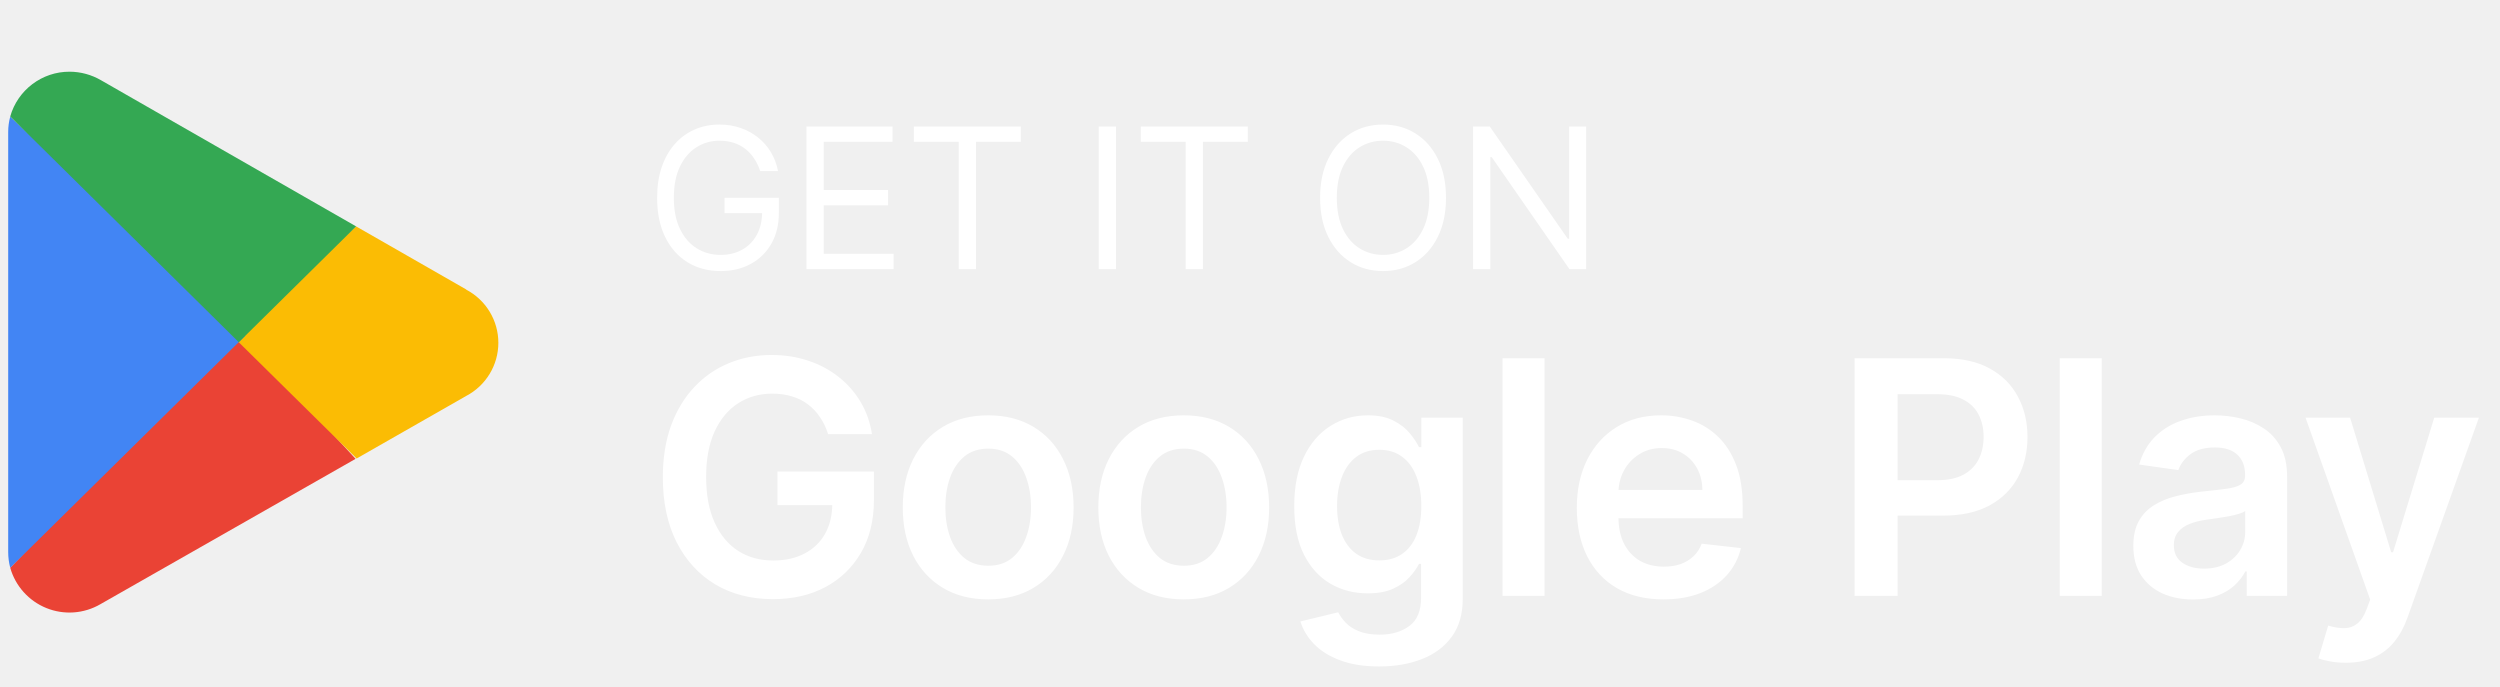
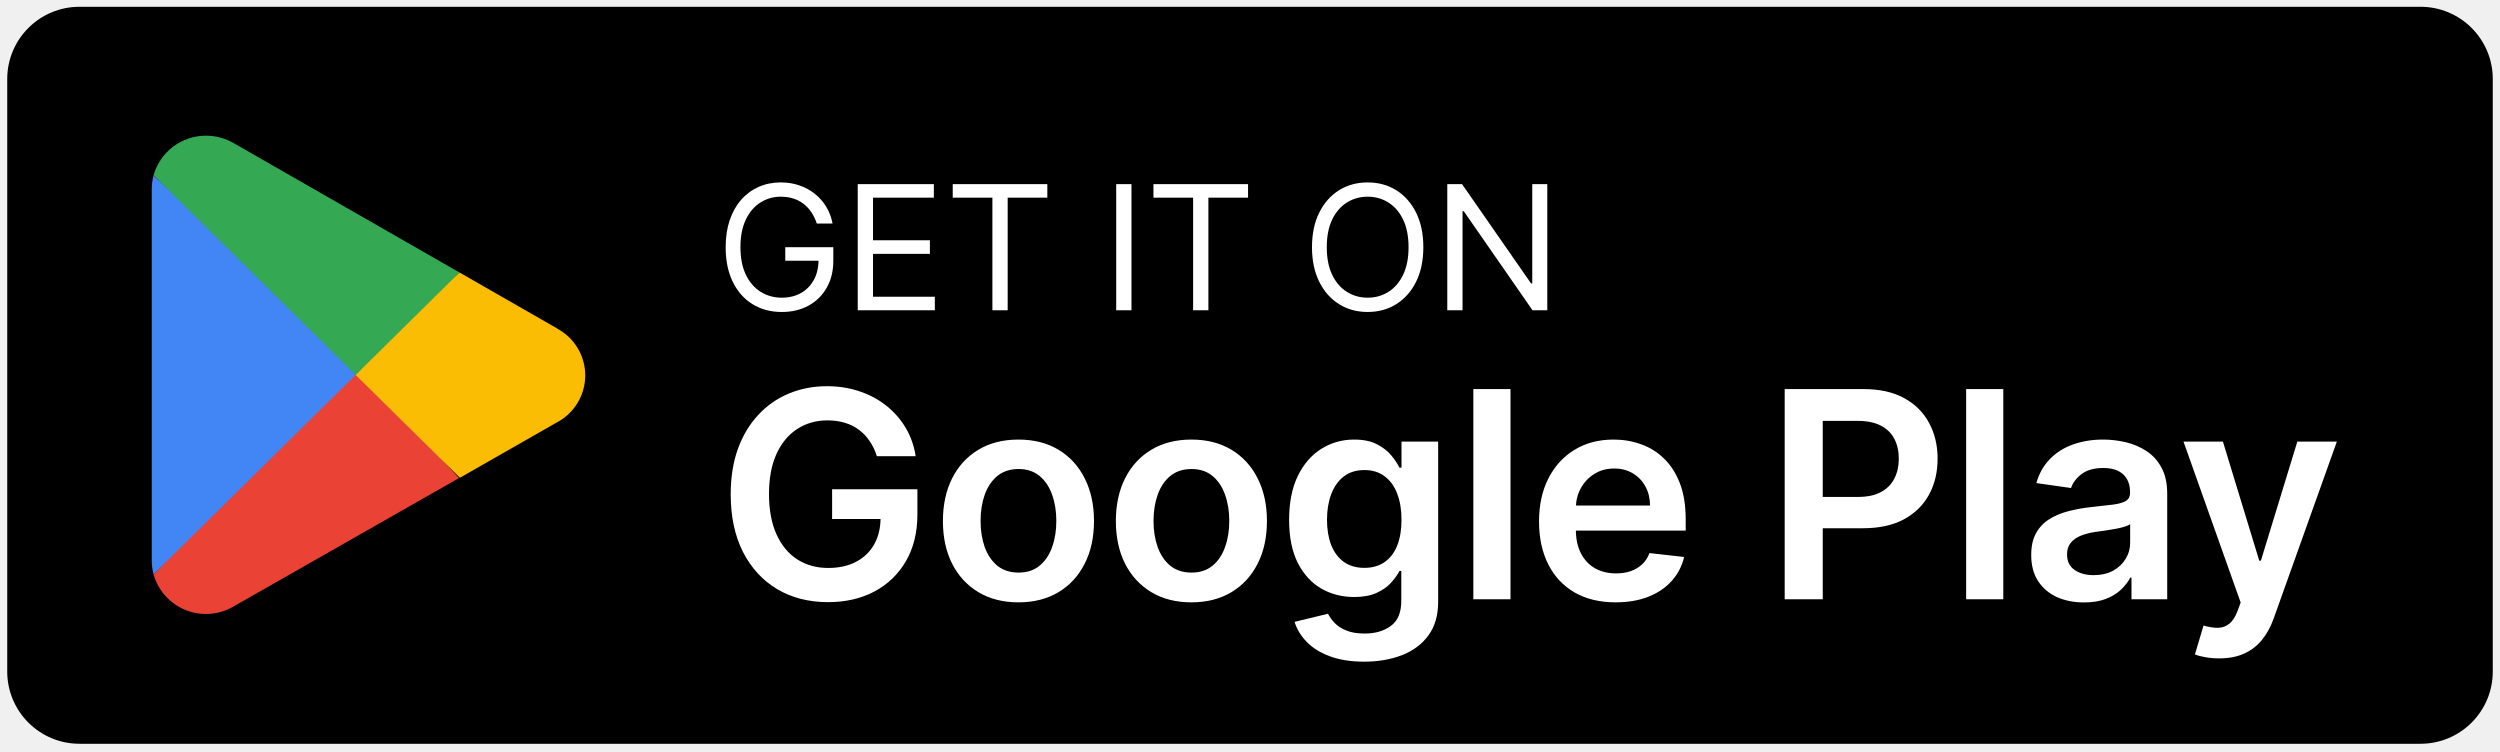
- <svg xmlns="http://www.w3.org/2000/svg" width="153" height="42" viewBox="0 0 153 42" fill="none">
-   <g clip-path="url(#clip0_820_10418)">
-     <path d="M14.51 20.198L0.625 34.745C0.781 35.297 1.062 35.807 1.445 36.234C1.828 36.662 2.304 36.997 2.836 37.212C3.368 37.428 3.942 37.519 4.515 37.479C5.088 37.438 5.644 37.267 6.14 36.979L21.763 28.081L14.51 20.198Z" fill="#EA4335" />
-     <path d="M28.55 17.725L21.794 13.855L14.19 20.529L21.825 28.061L28.529 24.233C29.123 23.922 29.621 23.454 29.968 22.88C30.315 22.307 30.499 21.649 30.499 20.979C30.499 20.308 30.315 19.651 29.968 19.077C29.621 18.503 29.123 18.036 28.529 17.725L28.55 17.725Z" fill="#FBBC04" />
-     <path d="M0.625 7.141C0.541 7.451 0.5 7.771 0.501 8.092V33.793C0.502 34.114 0.544 34.434 0.625 34.745L14.986 20.57L0.625 7.141Z" fill="#4285F4" />
-     <path d="M14.614 20.943L21.794 13.855L6.192 4.916C5.605 4.572 4.937 4.39 4.257 4.388C2.569 4.385 1.085 5.506 0.625 7.13L14.614 20.943Z" fill="#34A853" />
+ <svg xmlns="http://www.w3.org/2000/svg" width="173" height="52" viewBox="0 0 173 52" fill="none">
+   <rect x="0.5" y="0.469" width="172" height="51" rx="5" fill="black" />
+   <g clip-path="url(#clip0_820_10417)">
+     <path d="M24.51 25.198L10.626 39.745C10.781 40.297 11.062 40.807 11.445 41.234C11.828 41.662 12.303 41.997 12.836 42.212C13.368 42.428 13.942 42.519 14.515 42.479C15.088 42.438 15.643 42.267 16.14 41.979L31.763 33.081L24.51 25.198Z" fill="#EA4335" />
+     <path d="M38.55 22.725L31.794 18.855L24.189 25.529L31.825 33.061L38.529 29.233C39.123 28.922 39.621 28.454 39.968 27.88C40.315 27.307 40.499 26.649 40.499 25.979C40.499 25.308 40.315 24.651 39.968 24.077C39.621 23.503 39.123 23.036 38.529 22.725L38.55 22.725Z" fill="#FBBC04" />
+     <path d="M10.625 12.141C10.541 12.451 10.5 12.771 10.501 13.092V38.793C10.502 39.114 10.544 39.434 10.625 39.745L24.986 25.57L10.625 12.141Z" fill="#4285F4" />
+     <path d="M24.614 25.943L31.794 18.855L16.192 9.916C15.605 9.572 14.937 9.39 14.257 9.388C12.569 9.385 11.085 10.506 10.626 12.13L24.614 25.943Z" fill="#34A853" />
  </g>
-   <path d="M46.523 10.469C46.429 10.182 46.305 9.925 46.152 9.698C46.001 9.468 45.821 9.272 45.611 9.11C45.403 8.948 45.168 8.824 44.903 8.739C44.639 8.654 44.349 8.611 44.034 8.611C43.517 8.611 43.047 8.745 42.624 9.012C42.2 9.279 41.864 9.672 41.614 10.192C41.364 10.712 41.239 11.35 41.239 12.106C41.239 12.861 41.365 13.499 41.618 14.019C41.871 14.539 42.213 14.932 42.645 15.199C43.077 15.466 43.562 15.6 44.102 15.6C44.602 15.6 45.043 15.493 45.423 15.28C45.807 15.064 46.105 14.76 46.318 14.368C46.534 13.973 46.642 13.509 46.642 12.975L46.966 13.043H44.341V12.106H47.665V13.043C47.665 13.762 47.511 14.387 47.205 14.918C46.901 15.449 46.48 15.861 45.943 16.154C45.409 16.444 44.795 16.589 44.102 16.589C43.33 16.589 42.651 16.407 42.065 16.043C41.483 15.68 41.028 15.162 40.702 14.492C40.378 13.822 40.216 13.026 40.216 12.106C40.216 11.415 40.308 10.794 40.493 10.243C40.68 9.689 40.945 9.218 41.285 8.829C41.626 8.439 42.03 8.141 42.496 7.934C42.962 7.726 43.474 7.623 44.034 7.623C44.494 7.623 44.923 7.692 45.321 7.831C45.722 7.968 46.078 8.162 46.391 8.415C46.706 8.665 46.969 8.965 47.179 9.314C47.389 9.661 47.534 10.046 47.614 10.469H46.523ZM49.355 16.469V7.742H54.622V8.679H50.412V11.628H54.349V12.566H50.412V15.532H54.69V16.469H49.355ZM55.929 8.679V7.742H62.475V8.679H59.73V16.469H58.674V8.679H55.929ZM68.298 7.742V16.469H67.241V7.742H68.298ZM69.819 8.679V7.742H76.365V8.679H73.621V16.469H72.564V8.679H69.819ZM88.495 12.106C88.495 13.026 88.328 13.822 87.996 14.492C87.664 15.162 87.208 15.68 86.628 16.043C86.049 16.407 85.387 16.589 84.642 16.589C83.898 16.589 83.236 16.407 82.656 16.043C82.077 15.68 81.621 15.162 81.289 14.492C80.956 13.822 80.79 13.026 80.79 12.106C80.79 11.185 80.956 10.39 81.289 9.719C81.621 9.049 82.077 8.532 82.656 8.168C83.236 7.804 83.898 7.623 84.642 7.623C85.387 7.623 86.049 7.804 86.628 8.168C87.208 8.532 87.664 9.049 87.996 9.719C88.328 10.39 88.495 11.185 88.495 12.106ZM87.472 12.106C87.472 11.35 87.345 10.712 87.093 10.192C86.843 9.672 86.503 9.279 86.074 9.012C85.648 8.745 85.171 8.611 84.642 8.611C84.114 8.611 83.635 8.745 83.206 9.012C82.78 9.279 82.441 9.672 82.188 10.192C81.938 10.712 81.813 11.35 81.813 12.106C81.813 12.861 81.938 13.499 82.188 14.019C82.441 14.539 82.78 14.932 83.206 15.199C83.635 15.466 84.114 15.6 84.642 15.6C85.171 15.6 85.648 15.466 86.074 15.199C86.503 14.932 86.843 14.539 87.093 14.019C87.345 13.499 87.472 12.861 87.472 12.106ZM97.072 7.742V16.469H96.049L91.294 9.617H91.208V16.469H90.151V7.742H91.174L95.947 14.611H96.032V7.742H97.072Z" fill="white" />
-   <path d="M50.679 26.569C50.561 26.185 50.397 25.842 50.189 25.539C49.985 25.231 49.739 24.968 49.45 24.75C49.166 24.533 48.84 24.369 48.47 24.26C48.101 24.147 47.698 24.09 47.263 24.09C46.481 24.09 45.785 24.287 45.175 24.68C44.564 25.073 44.083 25.65 43.733 26.412C43.387 27.17 43.215 28.093 43.215 29.182C43.215 30.281 43.387 31.211 43.733 31.974C44.079 32.736 44.559 33.316 45.175 33.714C45.79 34.106 46.505 34.303 47.32 34.303C48.058 34.303 48.697 34.161 49.237 33.877C49.782 33.593 50.201 33.19 50.494 32.669C50.788 32.144 50.935 31.528 50.935 30.823L51.531 30.915H47.582V28.856H53.484V30.603C53.484 31.848 53.219 32.925 52.689 33.834C52.159 34.743 51.429 35.444 50.501 35.937C49.573 36.424 48.508 36.668 47.305 36.668C45.965 36.668 44.789 36.367 43.776 35.766C42.767 35.16 41.979 34.301 41.41 33.188C40.847 32.071 40.565 30.745 40.565 29.211C40.565 28.037 40.731 26.988 41.062 26.064C41.399 25.141 41.867 24.358 42.469 23.714C43.07 23.065 43.776 22.573 44.585 22.236C45.395 21.895 46.276 21.725 47.227 21.725C48.032 21.725 48.783 21.843 49.479 22.08C50.175 22.312 50.793 22.643 51.332 23.074C51.877 23.505 52.324 24.017 52.675 24.608C53.025 25.2 53.255 25.854 53.364 26.569H50.679ZM60.477 36.682C59.412 36.682 58.489 36.448 57.707 35.979C56.926 35.51 56.32 34.855 55.889 34.012C55.463 33.169 55.25 32.184 55.25 31.057C55.25 29.93 55.463 28.943 55.889 28.096C56.32 27.248 56.926 26.59 57.707 26.121C58.489 25.652 59.412 25.418 60.477 25.418C61.542 25.418 62.466 25.652 63.247 26.121C64.028 26.59 64.632 27.248 65.058 28.096C65.489 28.943 65.704 29.93 65.704 31.057C65.704 32.184 65.489 33.169 65.058 34.012C64.632 34.855 64.028 35.51 63.247 35.979C62.466 36.448 61.542 36.682 60.477 36.682ZM60.491 34.623C61.069 34.623 61.552 34.464 61.94 34.147C62.328 33.825 62.617 33.394 62.807 32.854C63.001 32.314 63.098 31.713 63.098 31.05C63.098 30.383 63.001 29.779 62.807 29.239C62.617 28.695 62.328 28.261 61.94 27.939C61.552 27.617 61.069 27.456 60.491 27.456C59.9 27.456 59.407 27.617 59.014 27.939C58.626 28.261 58.335 28.695 58.141 29.239C57.951 29.779 57.856 30.383 57.856 31.05C57.856 31.713 57.951 32.314 58.141 32.854C58.335 33.394 58.626 33.825 59.014 34.147C59.407 34.464 59.9 34.623 60.491 34.623ZM72.445 36.682C71.38 36.682 70.457 36.448 69.675 35.979C68.894 35.51 68.288 34.855 67.857 34.012C67.431 33.169 67.218 32.184 67.218 31.057C67.218 29.93 67.431 28.943 67.857 28.096C68.288 27.248 68.894 26.59 69.675 26.121C70.457 25.652 71.38 25.418 72.445 25.418C73.51 25.418 74.434 25.652 75.215 26.121C75.996 26.59 76.6 27.248 77.026 28.096C77.457 28.943 77.672 29.93 77.672 31.057C77.672 32.184 77.457 33.169 77.026 34.012C76.6 34.855 75.996 35.51 75.215 35.979C74.434 36.448 73.51 36.682 72.445 36.682ZM72.459 34.623C73.037 34.623 73.52 34.464 73.908 34.147C74.296 33.825 74.585 33.394 74.775 32.854C74.969 32.314 75.066 31.713 75.066 31.05C75.066 30.383 74.969 29.779 74.775 29.239C74.585 28.695 74.296 28.261 73.908 27.939C73.52 27.617 73.037 27.456 72.459 27.456C71.868 27.456 71.375 27.617 70.982 27.939C70.594 28.261 70.303 28.695 70.109 29.239C69.919 29.779 69.824 30.383 69.824 31.05C69.824 31.713 69.919 32.314 70.109 32.854C70.303 33.394 70.594 33.825 70.982 34.147C71.375 34.464 71.868 34.623 72.459 34.623ZM84.399 40.787C83.476 40.787 82.683 40.662 82.02 40.411C81.357 40.165 80.824 39.833 80.422 39.417C80.019 39 79.74 38.538 79.584 38.032L81.899 37.471C82.003 37.684 82.155 37.894 82.353 38.103C82.552 38.316 82.82 38.491 83.156 38.628C83.497 38.77 83.925 38.841 84.442 38.841C85.171 38.841 85.774 38.664 86.253 38.309C86.731 37.958 86.97 37.381 86.97 36.576V34.509H86.842C86.71 34.774 86.515 35.046 86.26 35.326C86.009 35.605 85.675 35.84 85.258 36.029C84.846 36.218 84.328 36.313 83.703 36.313C82.865 36.313 82.105 36.117 81.423 35.724C80.746 35.326 80.206 34.734 79.804 33.948C79.406 33.157 79.207 32.168 79.207 30.979C79.207 29.781 79.406 28.77 79.804 27.947C80.206 27.118 80.748 26.491 81.43 26.064C82.112 25.634 82.872 25.418 83.71 25.418C84.349 25.418 84.875 25.527 85.287 25.745C85.703 25.958 86.035 26.216 86.281 26.519C86.527 26.817 86.714 27.099 86.842 27.364H86.984V25.56H89.52V36.647C89.52 37.58 89.297 38.351 88.852 38.962C88.407 39.573 87.799 40.03 87.027 40.333C86.255 40.636 85.379 40.787 84.399 40.787ZM84.42 34.296C84.965 34.296 85.429 34.163 85.812 33.898C86.196 33.633 86.487 33.252 86.686 32.755C86.885 32.258 86.984 31.661 86.984 30.965C86.984 30.278 86.885 29.677 86.686 29.161C86.492 28.645 86.203 28.245 85.819 27.961C85.441 27.672 84.974 27.527 84.42 27.527C83.847 27.527 83.369 27.677 82.986 27.975C82.602 28.273 82.313 28.683 82.119 29.204C81.925 29.72 81.828 30.307 81.828 30.965C81.828 31.633 81.925 32.217 82.119 32.719C82.318 33.216 82.609 33.605 82.993 33.884C83.381 34.159 83.857 34.296 84.42 34.296ZM94.526 21.924V36.469H91.955V21.924H94.526ZM101.799 36.682C100.705 36.682 99.761 36.455 98.965 36.001C98.174 35.541 97.566 34.892 97.14 34.054C96.714 33.212 96.501 32.22 96.501 31.079C96.501 29.956 96.714 28.972 97.14 28.124C97.571 27.272 98.172 26.609 98.944 26.135C99.716 25.657 100.622 25.418 101.664 25.418C102.336 25.418 102.971 25.527 103.567 25.745C104.169 25.958 104.699 26.289 105.158 26.739C105.622 27.189 105.987 27.762 106.252 28.458C106.517 29.149 106.65 29.973 106.65 30.93V31.718H97.708V29.985H104.185C104.181 29.492 104.074 29.055 103.866 28.671C103.657 28.283 103.366 27.977 102.992 27.755C102.623 27.532 102.192 27.421 101.7 27.421C101.174 27.421 100.712 27.549 100.315 27.805C99.917 28.055 99.607 28.387 99.384 28.799C99.166 29.206 99.055 29.653 99.05 30.141V31.654C99.05 32.288 99.166 32.833 99.398 33.287C99.63 33.737 99.955 34.083 100.371 34.324C100.788 34.561 101.276 34.679 101.835 34.679C102.209 34.679 102.547 34.627 102.85 34.523C103.153 34.414 103.416 34.256 103.638 34.047C103.861 33.839 104.029 33.581 104.143 33.273L106.543 33.543C106.392 34.178 106.103 34.731 105.677 35.205C105.255 35.674 104.716 36.038 104.058 36.299C103.399 36.554 102.647 36.682 101.799 36.682ZM113.5 36.469V21.924H118.954C120.071 21.924 121.009 22.132 121.767 22.549C122.529 22.965 123.104 23.538 123.492 24.267C123.885 24.992 124.082 25.816 124.082 26.739C124.082 27.672 123.885 28.5 123.492 29.225C123.099 29.949 122.519 30.52 121.752 30.937C120.985 31.349 120.041 31.555 118.919 31.555H115.303V29.388H118.563C119.217 29.388 119.752 29.275 120.169 29.047C120.585 28.82 120.893 28.508 121.092 28.11C121.295 27.712 121.397 27.255 121.397 26.739C121.397 26.223 121.295 25.768 121.092 25.375C120.893 24.983 120.583 24.677 120.161 24.459C119.745 24.237 119.207 24.125 118.549 24.125H116.134V36.469H113.5ZM128.628 21.924V36.469H126.057V21.924H128.628ZM134.211 36.689C133.52 36.689 132.897 36.566 132.343 36.32C131.794 36.069 131.358 35.7 131.036 35.212C130.719 34.724 130.56 34.123 130.56 33.408C130.56 32.793 130.674 32.284 130.901 31.881C131.129 31.479 131.439 31.157 131.832 30.915C132.225 30.674 132.667 30.491 133.16 30.368C133.657 30.241 134.171 30.148 134.701 30.091C135.34 30.025 135.859 29.966 136.256 29.914C136.654 29.857 136.943 29.772 137.123 29.658C137.308 29.54 137.4 29.358 137.4 29.111V29.069C137.4 28.534 137.241 28.119 136.924 27.826C136.607 27.532 136.15 27.385 135.553 27.385C134.924 27.385 134.424 27.523 134.055 27.797C133.69 28.072 133.444 28.396 133.316 28.77L130.916 28.43C131.105 27.767 131.417 27.213 131.853 26.767C132.289 26.318 132.821 25.982 133.451 25.759C134.081 25.532 134.777 25.418 135.539 25.418C136.065 25.418 136.588 25.48 137.109 25.603C137.63 25.726 138.105 25.93 138.536 26.214C138.967 26.493 139.313 26.874 139.573 27.357C139.838 27.84 139.971 28.444 139.971 29.168V36.469H137.499V34.971H137.414C137.258 35.274 137.038 35.558 136.754 35.823C136.474 36.083 136.122 36.294 135.695 36.455C135.274 36.611 134.779 36.689 134.211 36.689ZM134.879 34.8C135.395 34.8 135.842 34.698 136.221 34.495C136.6 34.286 136.891 34.012 137.095 33.671C137.303 33.33 137.407 32.958 137.407 32.556V31.27C137.327 31.337 137.189 31.398 136.995 31.455C136.806 31.512 136.593 31.562 136.356 31.604C136.119 31.647 135.885 31.685 135.653 31.718C135.421 31.751 135.22 31.779 135.049 31.803C134.666 31.855 134.322 31.94 134.019 32.059C133.716 32.177 133.477 32.343 133.302 32.556C133.127 32.764 133.039 33.034 133.039 33.365C133.039 33.839 133.212 34.197 133.558 34.438C133.903 34.679 134.344 34.8 134.879 34.8ZM143.564 40.56C143.213 40.56 142.889 40.532 142.591 40.475C142.297 40.423 142.063 40.361 141.887 40.29L142.484 38.287C142.858 38.396 143.192 38.448 143.485 38.444C143.779 38.439 144.037 38.347 144.26 38.167C144.487 37.992 144.679 37.698 144.835 37.286L145.055 36.697L141.099 25.56H143.826L146.341 33.799H146.454L148.975 25.56H151.71L147.342 37.79C147.138 38.368 146.868 38.863 146.532 39.275C146.196 39.691 145.784 40.008 145.297 40.226C144.814 40.449 144.236 40.56 143.564 40.56Z" fill="white" />
+   <path d="M56.523 15.469C56.429 15.182 56.305 14.925 56.152 14.698C56.001 14.468 55.821 14.272 55.611 14.11C55.403 13.948 55.168 13.824 54.903 13.739C54.639 13.654 54.349 13.611 54.034 13.611C53.517 13.611 53.047 13.745 52.624 14.012C52.2 14.279 51.864 14.672 51.614 15.192C51.364 15.712 51.239 16.35 51.239 17.106C51.239 17.861 51.365 18.499 51.618 19.019C51.871 19.539 52.213 19.932 52.645 20.199C53.077 20.466 53.562 20.6 54.102 20.6C54.602 20.6 55.043 20.493 55.423 20.28C55.807 20.064 56.105 19.76 56.318 19.368C56.534 18.974 56.642 18.509 56.642 17.975L56.966 18.043H54.341V17.106H57.665V18.043C57.665 18.762 57.511 19.387 57.205 19.918C56.901 20.449 56.48 20.861 55.943 21.154C55.409 21.444 54.795 21.589 54.102 21.589C53.33 21.589 52.651 21.407 52.065 21.043C51.483 20.68 51.028 20.162 50.702 19.492C50.378 18.822 50.216 18.026 50.216 17.106C50.216 16.415 50.308 15.794 50.493 15.243C50.68 14.689 50.945 14.218 51.285 13.829C51.626 13.439 52.03 13.141 52.496 12.934C52.962 12.726 53.474 12.623 54.034 12.623C54.494 12.623 54.923 12.692 55.321 12.832C55.722 12.968 56.078 13.162 56.391 13.415C56.706 13.665 56.969 13.965 57.179 14.314C57.389 14.661 57.534 15.046 57.614 15.469H56.523ZM59.355 21.469V12.742H64.622V13.68H60.412V16.628H64.349V17.566H60.412V20.532H64.69V21.469H59.355ZM65.929 13.68V12.742H72.475V13.68H69.731V21.469H68.674V13.68H65.929ZM78.298 12.742V21.469H77.241V12.742H78.298ZM79.819 13.68V12.742H86.365V13.68H83.621V21.469H82.564V13.68H79.819ZM98.495 17.106C98.495 18.026 98.328 18.822 97.996 19.492C97.664 20.162 97.208 20.68 96.628 21.043C96.049 21.407 95.387 21.589 94.642 21.589C93.898 21.589 93.236 21.407 92.656 21.043C92.077 20.68 91.621 20.162 91.289 19.492C90.956 18.822 90.79 18.026 90.79 17.106C90.79 16.185 90.956 15.39 91.289 14.719C91.621 14.049 92.077 13.532 92.656 13.168C93.236 12.805 93.898 12.623 94.642 12.623C95.387 12.623 96.049 12.805 96.628 13.168C97.208 13.532 97.664 14.049 97.996 14.719C98.328 15.39 98.495 16.185 98.495 17.106ZM97.472 17.106C97.472 16.35 97.345 15.712 97.093 15.192C96.843 14.672 96.503 14.279 96.074 14.012C95.648 13.745 95.171 13.611 94.642 13.611C94.114 13.611 93.635 13.745 93.206 14.012C92.78 14.279 92.441 14.672 92.188 15.192C91.938 15.712 91.813 16.35 91.813 17.106C91.813 17.861 91.938 18.499 92.188 19.019C92.441 19.539 92.78 19.932 93.206 20.199C93.635 20.466 94.114 20.6 94.642 20.6C95.171 20.6 95.648 20.466 96.074 20.199C96.503 19.932 96.843 19.539 97.093 19.019C97.345 18.499 97.472 17.861 97.472 17.106ZM107.072 12.742V21.469H106.049L101.294 14.617H101.208V21.469H100.152V12.742H101.174L105.947 19.611H106.032V12.742H107.072Z" fill="white" />
+   <path d="M60.679 31.569C60.561 31.185 60.397 30.842 60.189 30.539C59.985 30.231 59.739 29.968 59.45 29.75C59.166 29.533 58.84 29.369 58.47 29.26C58.101 29.147 57.698 29.09 57.263 29.09C56.481 29.09 55.785 29.287 55.175 29.68C54.564 30.073 54.083 30.65 53.733 31.412C53.387 32.17 53.215 33.093 53.215 34.182C53.215 35.281 53.387 36.211 53.733 36.974C54.079 37.736 54.559 38.316 55.175 38.714C55.79 39.106 56.505 39.303 57.32 39.303C58.058 39.303 58.697 39.161 59.237 38.877C59.782 38.593 60.201 38.19 60.494 37.669C60.788 37.144 60.935 36.528 60.935 35.823L61.531 35.915H57.582V33.856H63.484V35.603C63.484 36.848 63.219 37.925 62.689 38.834C62.159 39.743 61.429 40.444 60.501 40.937C59.573 41.424 58.508 41.668 57.305 41.668C55.965 41.668 54.789 41.367 53.776 40.766C52.767 40.16 51.979 39.301 51.41 38.188C50.847 37.071 50.565 35.745 50.565 34.211C50.565 33.036 50.731 31.988 51.062 31.064C51.399 30.141 51.867 29.358 52.469 28.714C53.07 28.065 53.776 27.573 54.585 27.236C55.395 26.895 56.276 26.725 57.227 26.725C58.032 26.725 58.783 26.843 59.479 27.08C60.175 27.312 60.793 27.643 61.332 28.074C61.877 28.505 62.324 29.017 62.675 29.608C63.025 30.2 63.255 30.854 63.364 31.569H60.679ZM70.477 41.682C69.412 41.682 68.489 41.448 67.707 40.979C66.926 40.51 66.32 39.855 65.889 39.012C65.463 38.169 65.25 37.184 65.25 36.057C65.25 34.93 65.463 33.943 65.889 33.096C66.32 32.248 66.926 31.59 67.707 31.121C68.489 30.652 69.412 30.418 70.477 30.418C71.543 30.418 72.466 30.652 73.247 31.121C74.028 31.59 74.632 32.248 75.058 33.096C75.489 33.943 75.704 34.93 75.704 36.057C75.704 37.184 75.489 38.169 75.058 39.012C74.632 39.855 74.028 40.51 73.247 40.979C72.466 41.448 71.543 41.682 70.477 41.682ZM70.491 39.623C71.069 39.623 71.552 39.464 71.94 39.147C72.329 38.825 72.617 38.394 72.807 37.854C73.001 37.314 73.098 36.713 73.098 36.05C73.098 35.383 73.001 34.779 72.807 34.239C72.617 33.695 72.329 33.261 71.94 32.939C71.552 32.617 71.069 32.456 70.491 32.456C69.9 32.456 69.407 32.617 69.014 32.939C68.626 33.261 68.335 33.695 68.141 34.239C67.951 34.779 67.856 35.383 67.856 36.05C67.856 36.713 67.951 37.314 68.141 37.854C68.335 38.394 68.626 38.825 69.014 39.147C69.407 39.464 69.9 39.623 70.491 39.623ZM82.445 41.682C81.38 41.682 80.457 41.448 79.675 40.979C78.894 40.51 78.288 39.855 77.857 39.012C77.431 38.169 77.218 37.184 77.218 36.057C77.218 34.93 77.431 33.943 77.857 33.096C78.288 32.248 78.894 31.59 79.675 31.121C80.457 30.652 81.38 30.418 82.445 30.418C83.51 30.418 84.434 30.652 85.215 31.121C85.996 31.59 86.6 32.248 87.026 33.096C87.457 33.943 87.672 34.93 87.672 36.057C87.672 37.184 87.457 38.169 87.026 39.012C86.6 39.855 85.996 40.51 85.215 40.979C84.434 41.448 83.51 41.682 82.445 41.682ZM82.459 39.623C83.037 39.623 83.52 39.464 83.908 39.147C84.296 38.825 84.585 38.394 84.775 37.854C84.969 37.314 85.066 36.713 85.066 36.05C85.066 35.383 84.969 34.779 84.775 34.239C84.585 33.695 84.296 33.261 83.908 32.939C83.52 32.617 83.037 32.456 82.459 32.456C81.868 32.456 81.375 32.617 80.982 32.939C80.594 33.261 80.303 33.695 80.109 34.239C79.919 34.779 79.824 35.383 79.824 36.05C79.824 36.713 79.919 37.314 80.109 37.854C80.303 38.394 80.594 38.825 80.982 39.147C81.375 39.464 81.868 39.623 82.459 39.623ZM94.399 45.787C93.476 45.787 92.683 45.662 92.02 45.411C91.357 45.165 90.824 44.833 90.422 44.417C90.019 44 89.74 43.538 89.584 43.032L91.899 42.471C92.003 42.684 92.155 42.894 92.353 43.103C92.552 43.316 92.82 43.491 93.156 43.628C93.497 43.77 93.925 43.841 94.442 43.841C95.171 43.841 95.774 43.664 96.253 43.309C96.731 42.958 96.97 42.381 96.97 41.576V39.509H96.842C96.71 39.774 96.515 40.046 96.26 40.326C96.009 40.605 95.675 40.84 95.258 41.029C94.846 41.218 94.328 41.313 93.703 41.313C92.865 41.313 92.105 41.117 91.423 40.724C90.746 40.326 90.206 39.734 89.804 38.948C89.406 38.157 89.207 37.168 89.207 35.979C89.207 34.781 89.406 33.77 89.804 32.947C90.206 32.118 90.748 31.491 91.43 31.064C92.112 30.634 92.872 30.418 93.71 30.418C94.349 30.418 94.875 30.527 95.287 30.745C95.703 30.958 96.035 31.216 96.281 31.519C96.527 31.817 96.714 32.099 96.842 32.364H96.984V30.56H99.52V41.647C99.52 42.58 99.297 43.351 98.852 43.962C98.407 44.573 97.799 45.03 97.027 45.333C96.255 45.636 95.379 45.787 94.399 45.787ZM94.42 39.296C94.965 39.296 95.429 39.163 95.812 38.898C96.196 38.633 96.487 38.252 96.686 37.755C96.885 37.258 96.984 36.661 96.984 35.965C96.984 35.278 96.885 34.677 96.686 34.161C96.492 33.645 96.203 33.245 95.819 32.961C95.441 32.672 94.974 32.528 94.42 32.528C93.847 32.528 93.369 32.677 92.986 32.975C92.602 33.273 92.313 33.683 92.119 34.204C91.925 34.72 91.828 35.307 91.828 35.965C91.828 36.633 91.925 37.217 92.119 37.719C92.318 38.216 92.609 38.605 92.993 38.884C93.381 39.159 93.857 39.296 94.42 39.296ZM104.526 26.924V41.469H101.955V26.924H104.526ZM111.799 41.682C110.705 41.682 109.761 41.455 108.965 41.001C108.174 40.541 107.566 39.892 107.14 39.054C106.714 38.212 106.501 37.22 106.501 36.079C106.501 34.956 106.714 33.972 107.14 33.124C107.571 32.272 108.172 31.609 108.944 31.135C109.716 30.657 110.622 30.418 111.664 30.418C112.336 30.418 112.971 30.527 113.567 30.745C114.169 30.958 114.699 31.289 115.158 31.739C115.622 32.189 115.987 32.762 116.252 33.458C116.517 34.149 116.65 34.973 116.65 35.929V36.718H107.708V34.985H114.185C114.181 34.492 114.074 34.054 113.866 33.671C113.657 33.283 113.366 32.977 112.992 32.755C112.623 32.532 112.192 32.421 111.7 32.421C111.174 32.421 110.712 32.549 110.315 32.804C109.917 33.055 109.607 33.387 109.384 33.799C109.166 34.206 109.055 34.653 109.05 35.141V36.654C109.05 37.288 109.166 37.833 109.398 38.287C109.63 38.737 109.955 39.083 110.371 39.324C110.788 39.561 111.276 39.679 111.835 39.679C112.209 39.679 112.547 39.627 112.85 39.523C113.153 39.414 113.416 39.256 113.638 39.047C113.861 38.839 114.029 38.581 114.143 38.273L116.543 38.543C116.392 39.178 116.103 39.731 115.677 40.205C115.255 40.674 114.716 41.038 114.058 41.299C113.399 41.554 112.647 41.682 111.799 41.682ZM123.5 41.469V26.924H128.954C130.071 26.924 131.009 27.132 131.767 27.549C132.529 27.965 133.104 28.538 133.492 29.267C133.885 29.992 134.082 30.816 134.082 31.739C134.082 32.672 133.885 33.501 133.492 34.225C133.099 34.949 132.519 35.52 131.752 35.937C130.985 36.349 130.041 36.554 128.919 36.554H125.303V34.388H128.563C129.217 34.388 129.752 34.275 130.169 34.047C130.585 33.82 130.893 33.508 131.092 33.11C131.295 32.712 131.397 32.255 131.397 31.739C131.397 31.223 131.295 30.768 131.092 30.375C130.893 29.983 130.583 29.677 130.161 29.459C129.745 29.237 129.207 29.125 128.549 29.125H126.134V41.469H123.5ZM138.628 26.924V41.469H136.057V26.924H138.628ZM144.211 41.689C143.52 41.689 142.897 41.566 142.343 41.32C141.794 41.069 141.358 40.7 141.036 40.212C140.719 39.724 140.56 39.123 140.56 38.408C140.56 37.793 140.674 37.284 140.901 36.881C141.129 36.479 141.439 36.157 141.832 35.915C142.225 35.674 142.667 35.492 143.16 35.368C143.657 35.24 144.171 35.148 144.701 35.091C145.34 35.025 145.859 34.966 146.256 34.914C146.654 34.857 146.943 34.772 147.123 34.658C147.308 34.54 147.4 34.358 147.4 34.111V34.069C147.4 33.534 147.241 33.119 146.924 32.826C146.607 32.532 146.15 32.385 145.553 32.385C144.924 32.385 144.424 32.523 144.055 32.797C143.69 33.072 143.444 33.396 143.316 33.77L140.916 33.429C141.105 32.767 141.417 32.213 141.853 31.767C142.289 31.318 142.821 30.982 143.451 30.759C144.081 30.532 144.777 30.418 145.539 30.418C146.065 30.418 146.588 30.48 147.109 30.603C147.63 30.726 148.105 30.93 148.536 31.214C148.967 31.493 149.313 31.874 149.573 32.357C149.838 32.84 149.971 33.444 149.971 34.168V41.469H147.499V39.971H147.414C147.258 40.274 147.038 40.558 146.754 40.823C146.474 41.083 146.122 41.294 145.695 41.455C145.274 41.611 144.779 41.689 144.211 41.689ZM144.879 39.8C145.395 39.8 145.842 39.698 146.221 39.495C146.6 39.286 146.891 39.012 147.095 38.671C147.303 38.33 147.407 37.958 147.407 37.556V36.27C147.327 36.337 147.189 36.398 146.995 36.455C146.806 36.512 146.593 36.562 146.356 36.604C146.119 36.647 145.885 36.685 145.653 36.718C145.421 36.751 145.22 36.779 145.049 36.803C144.666 36.855 144.322 36.94 144.019 37.059C143.716 37.177 143.477 37.343 143.302 37.556C143.127 37.764 143.039 38.034 143.039 38.365C143.039 38.839 143.212 39.197 143.558 39.438C143.903 39.679 144.344 39.8 144.879 39.8ZM153.564 45.56C153.213 45.56 152.889 45.532 152.591 45.475C152.297 45.423 152.063 45.361 151.887 45.29L152.484 43.287C152.858 43.396 153.192 43.448 153.485 43.444C153.779 43.439 154.037 43.347 154.26 43.167C154.487 42.992 154.679 42.698 154.835 42.286L155.055 41.697L151.099 30.56H153.826L156.341 38.799H156.454L158.975 30.56H161.71L157.342 42.79C157.138 43.368 156.868 43.863 156.532 44.275C156.196 44.691 155.784 45.008 155.297 45.226C154.814 45.449 154.236 45.56 153.564 45.56Z" fill="white" />
  <defs>
-     <clipPath id="clip0_820_10418">
-       <rect width="30" height="33.161" fill="white" transform="translate(0.5 4.38843)" />
+     <clipPath id="clip0_820_10417">
+       <rect width="30" height="33.161" fill="white" transform="translate(10.5 9.38843)" />
    </clipPath>
  </defs>
</svg>
